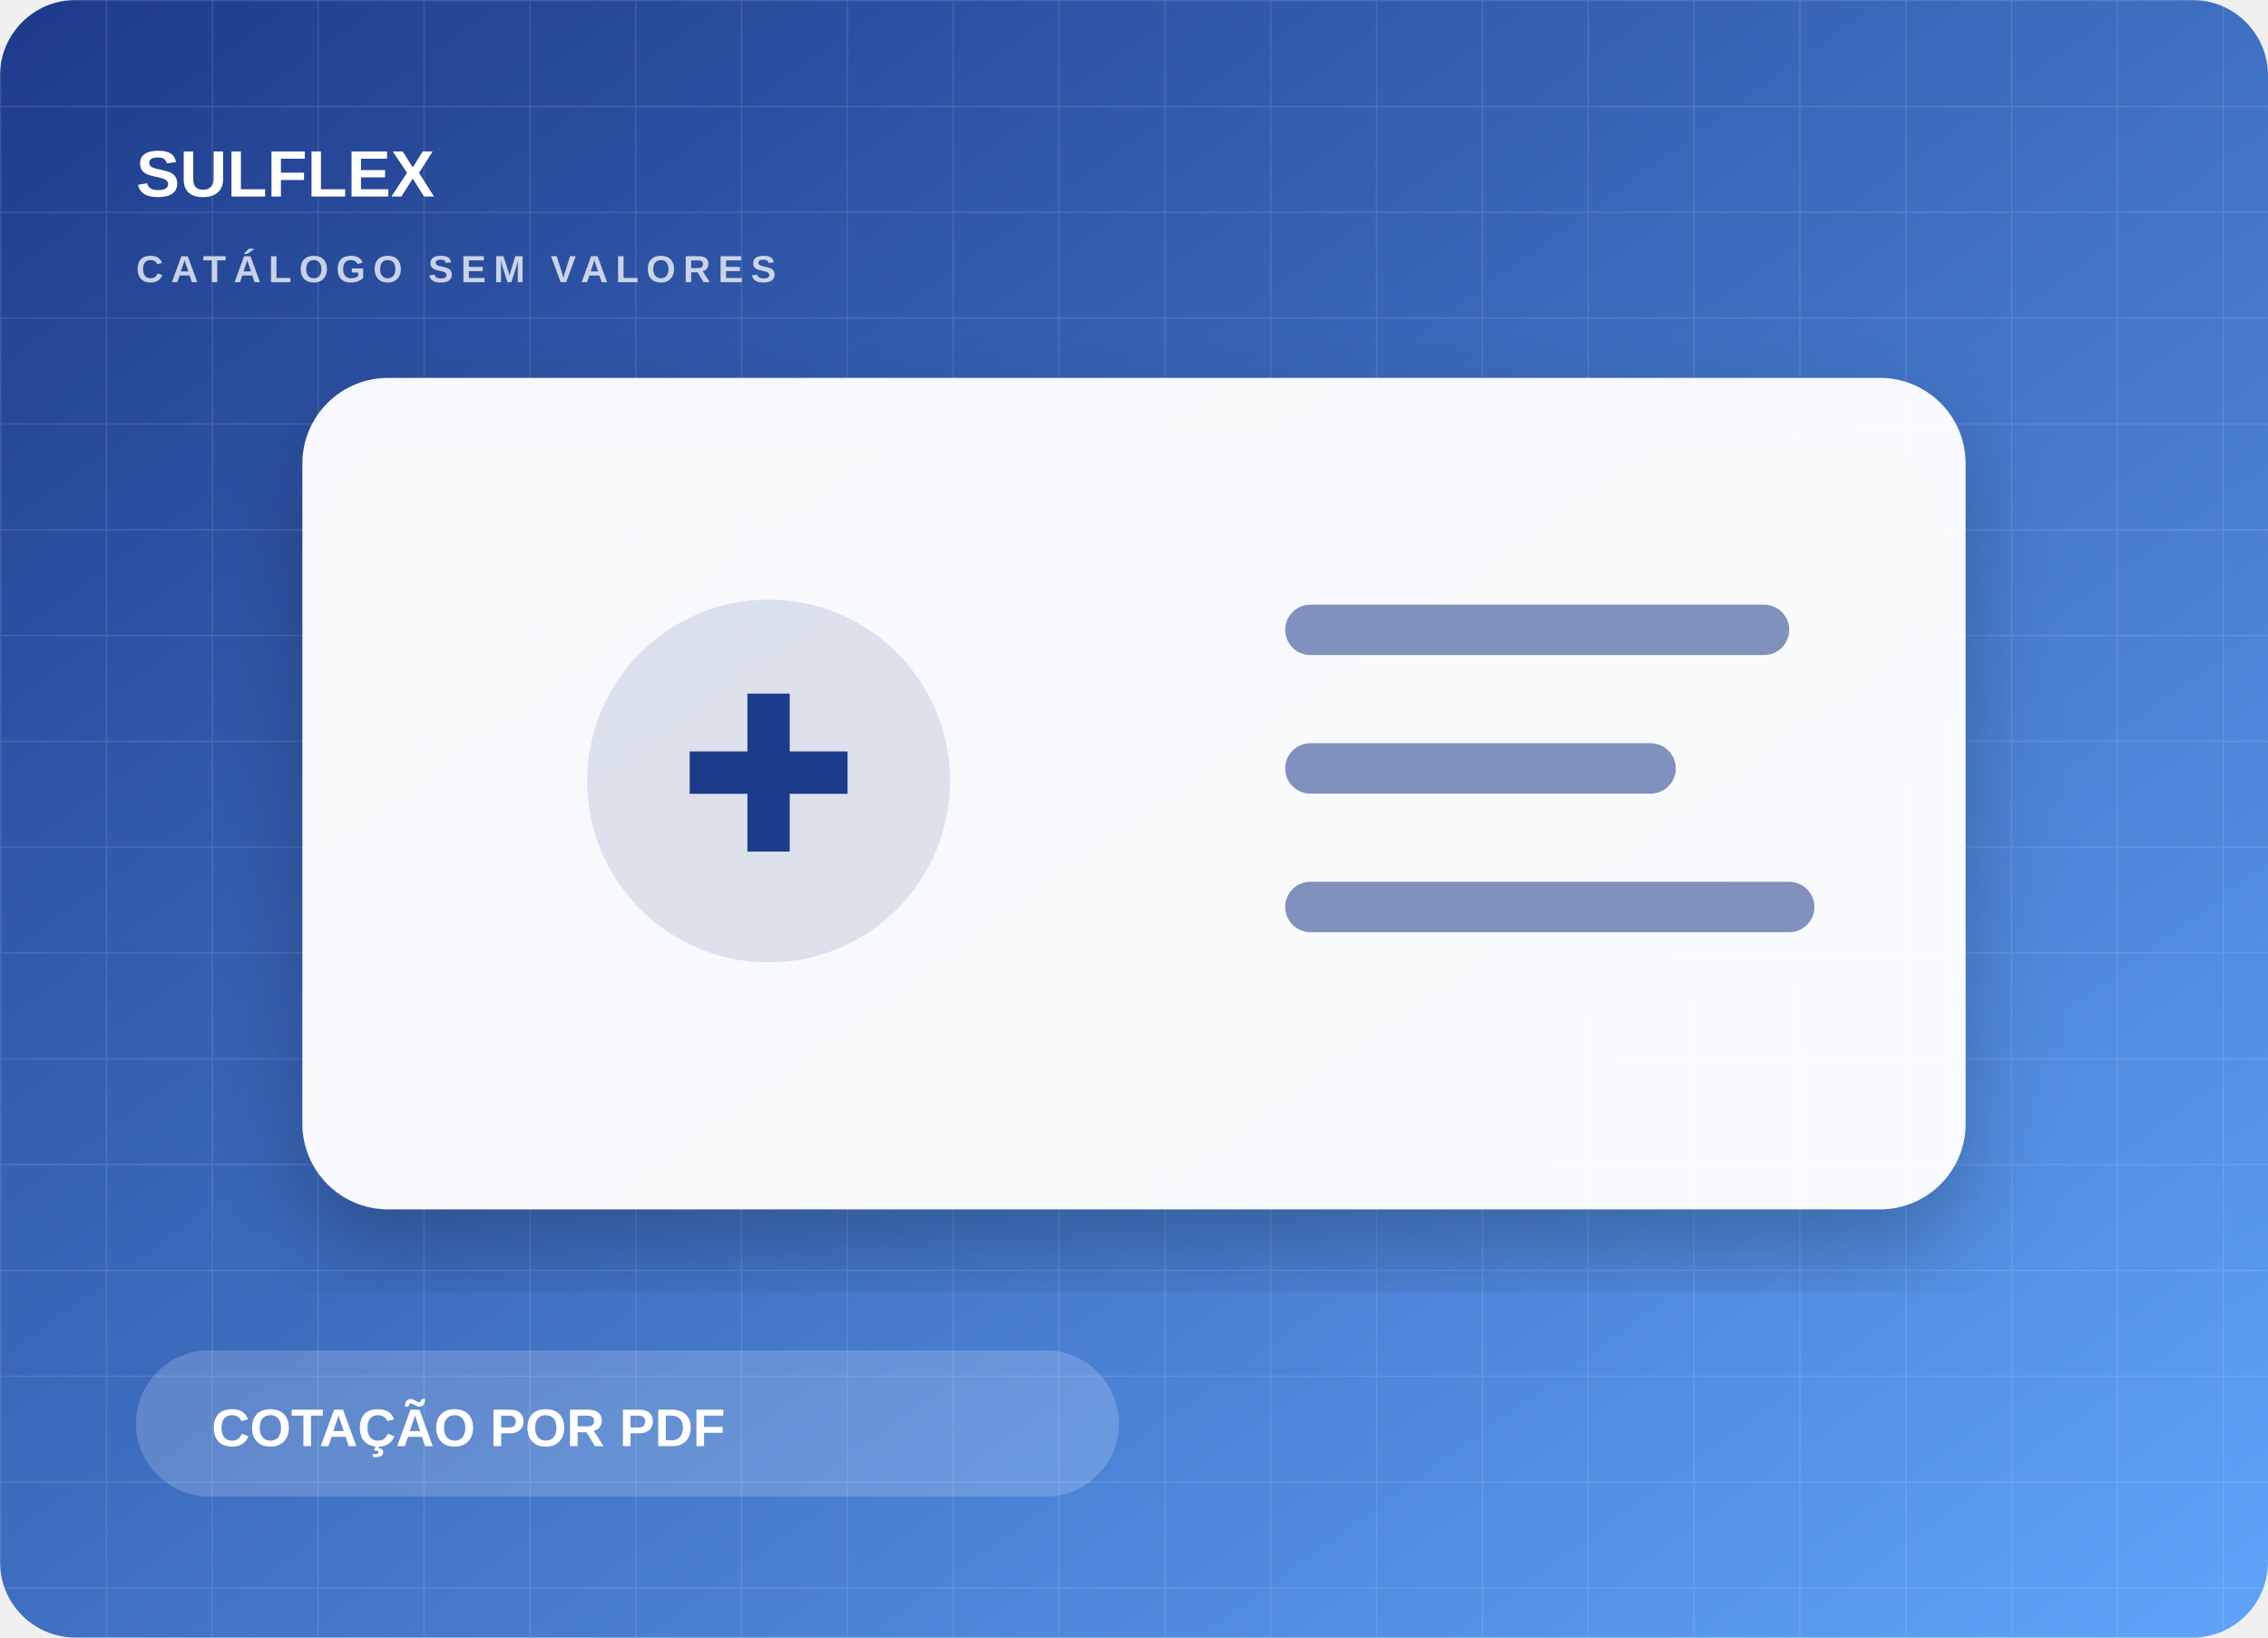
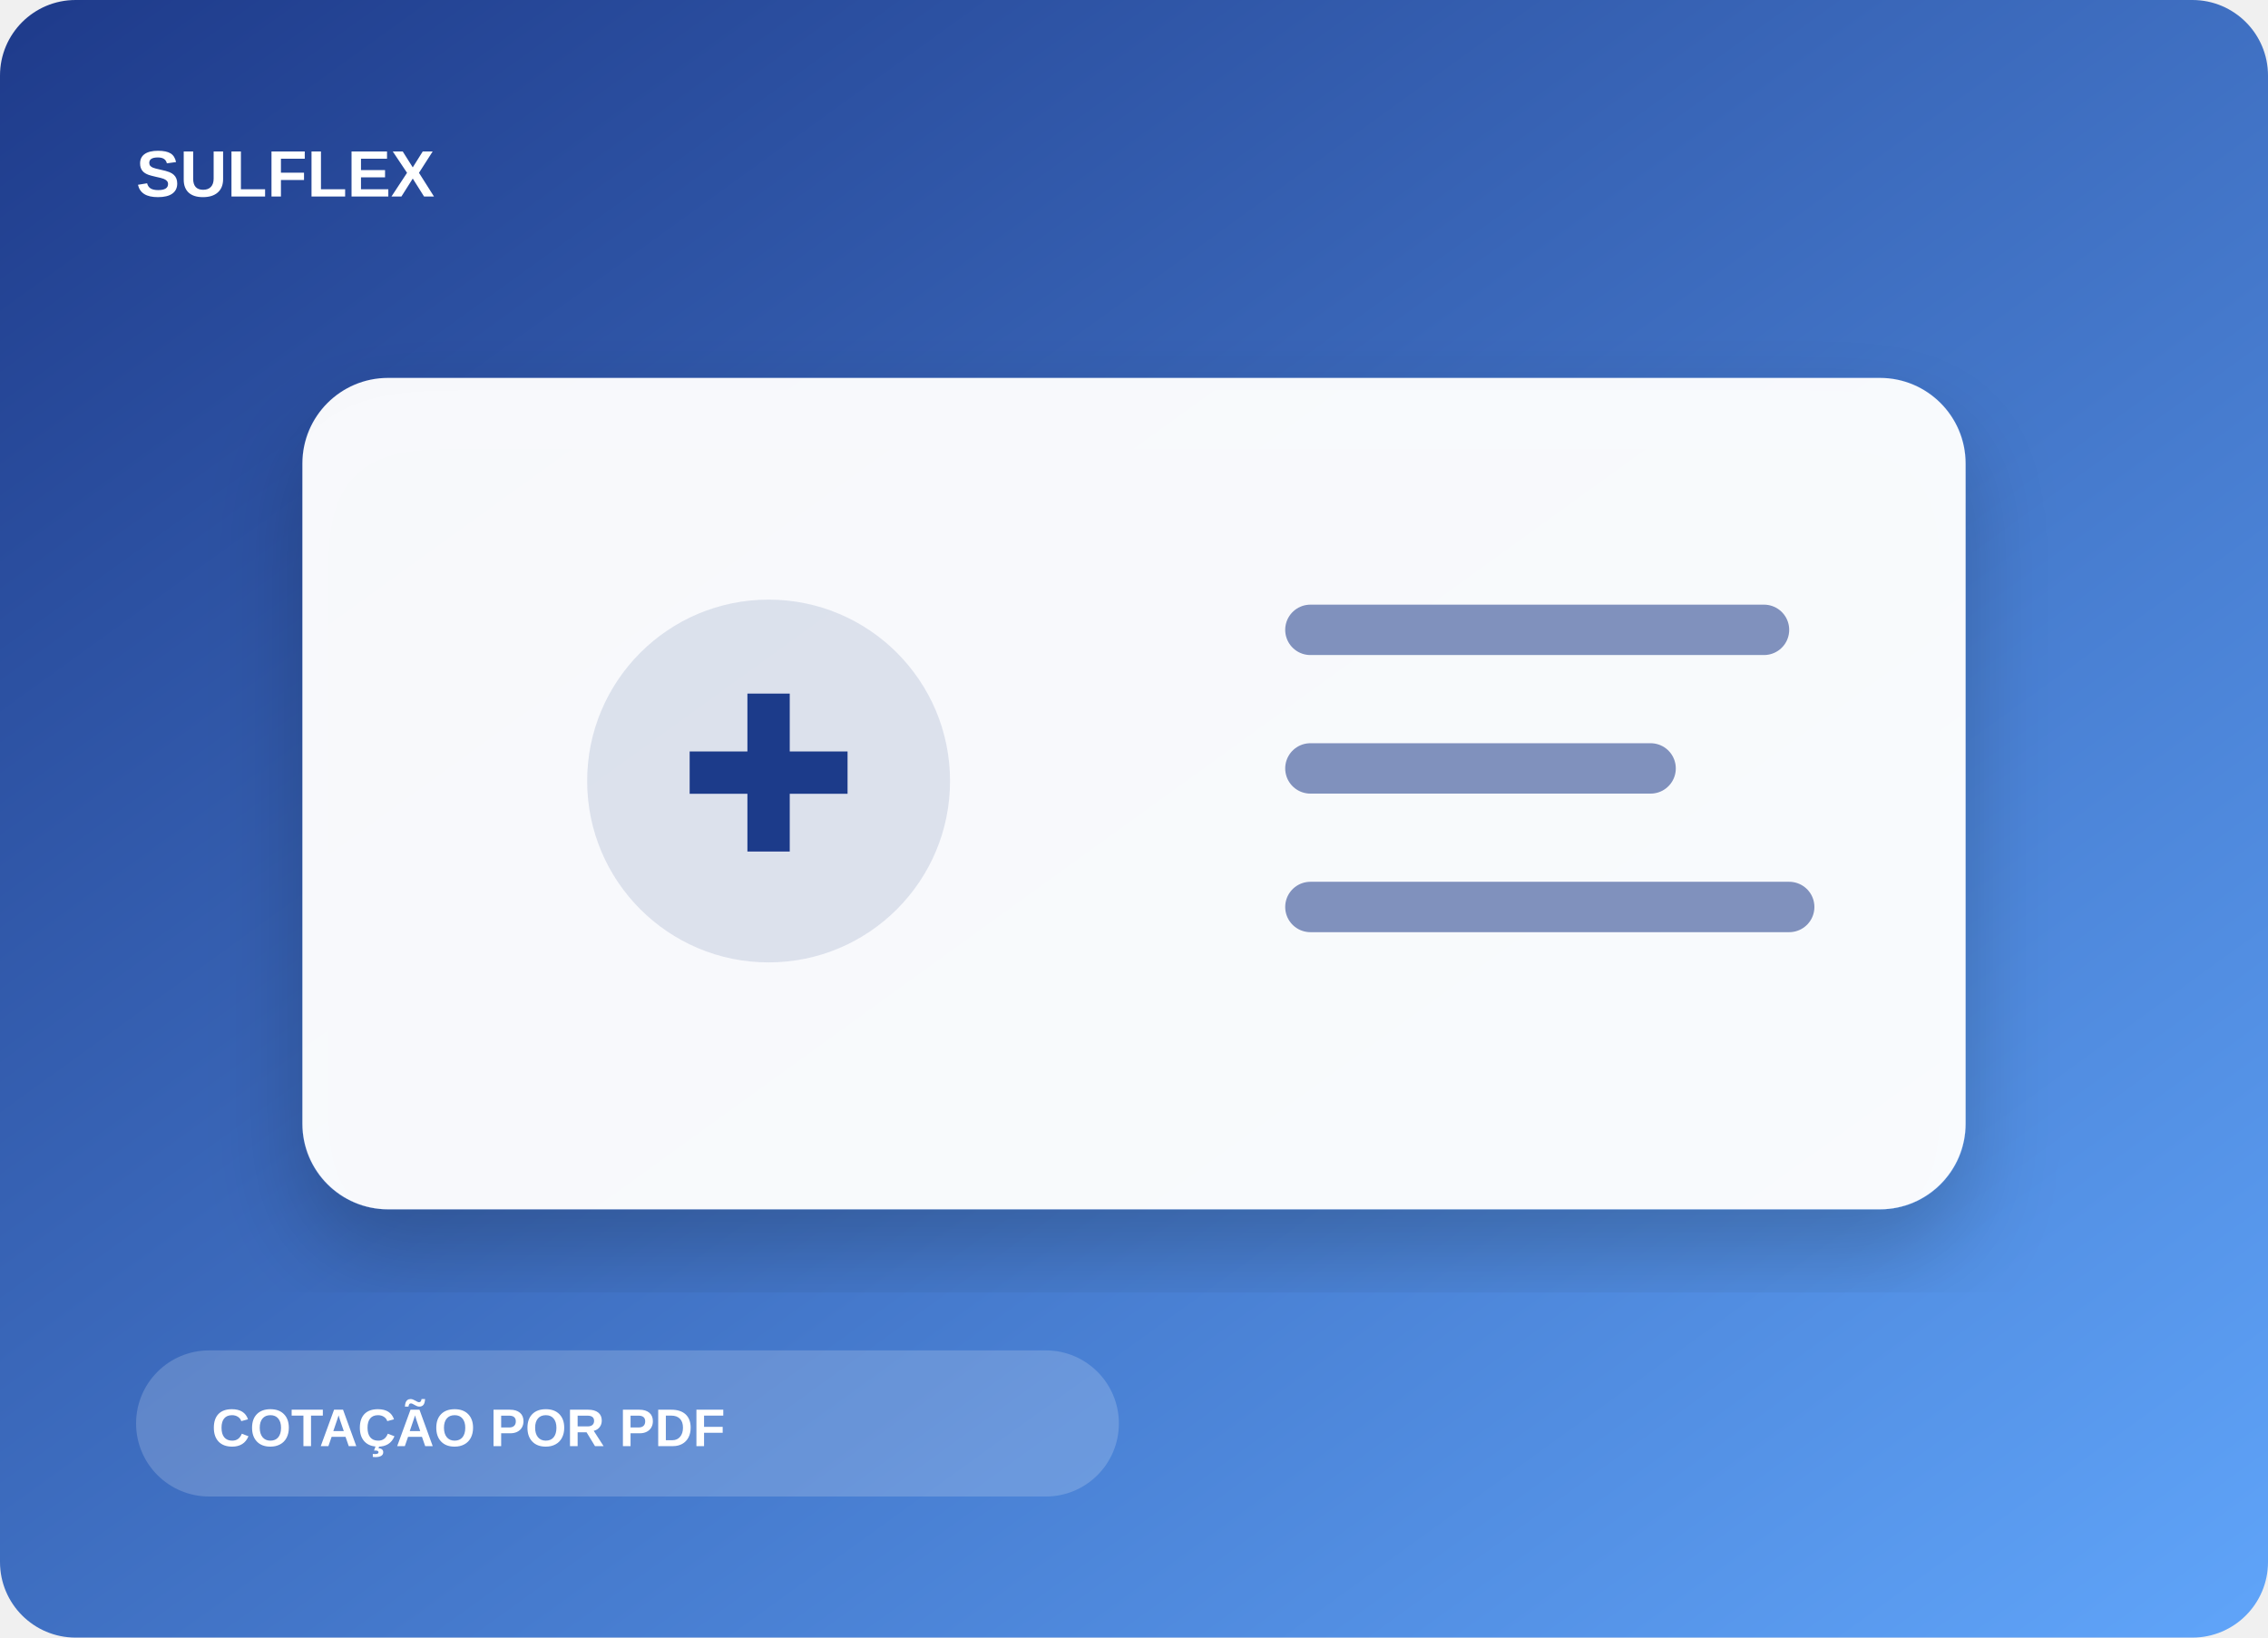
<svg xmlns="http://www.w3.org/2000/svg" width="900" height="650" viewBox="0 0 900 650">
  <defs>
    <linearGradient id="g" x1="0" y1="0" x2="1" y2="1">
      <stop offset="0" stop-color="#1e3a8a" />
      <stop offset="1" stop-color="#60a5fa" />
    </linearGradient>
-     <pattern id="p" width="42" height="42" patternUnits="userSpaceOnUse">
-       <path d="M42 0L0 0 0 42" fill="none" stroke="#fff" stroke-opacity=".12" />
-     </pattern>
    <filter id="s">
-       <feDropShadow dx="0" dy="18" stdDeviation="18" flood-color="#000" flood-opacity=".25" />
+       <feDropShadow dx="0" dy="18" stdDeviation="18" flood-color="#000" flood-opacity=".22" />
    </filter>
  </defs>
  <rect width="900" height="650" rx="30" fill="url(#g)" />
-   <rect width="900" height="650" rx="30" fill="url(#p)" />
  <g filter="url(#s)">
    <rect x="120" y="150" width="660" height="330" rx="34" fill="#fff" opacity=".96" />
    <circle cx="305" cy="310" r="72" fill="#1e3a8a" opacity=".13" />
    <text x="305" y="338" text-anchor="middle" font-family="Arial" font-size="86" font-weight="900" fill="#1e3a8a">✚</text>
    <path d="M520 250H700M520 305H655M520 360H710" stroke="#1e3a8a" stroke-width="20" stroke-linecap="round" opacity=".55" />
  </g>
  <text x="54" y="78" font-family="Arial" font-size="26" font-weight="900" fill="#fff">SULFLEX</text>
-   <text x="54" y="112" font-family="Arial" font-size="15" font-weight="700" fill="#fff" opacity=".75" letter-spacing="3">CATÁLOGO SEM VALORES</text>
  <rect x="54" y="536" width="390" height="58" rx="29" fill="#fff" opacity=".18" />
  <text x="84" y="574" font-family="Arial" font-size="21" font-weight="900" fill="#fff">COTAÇÃO POR PDF</text>
</svg>
